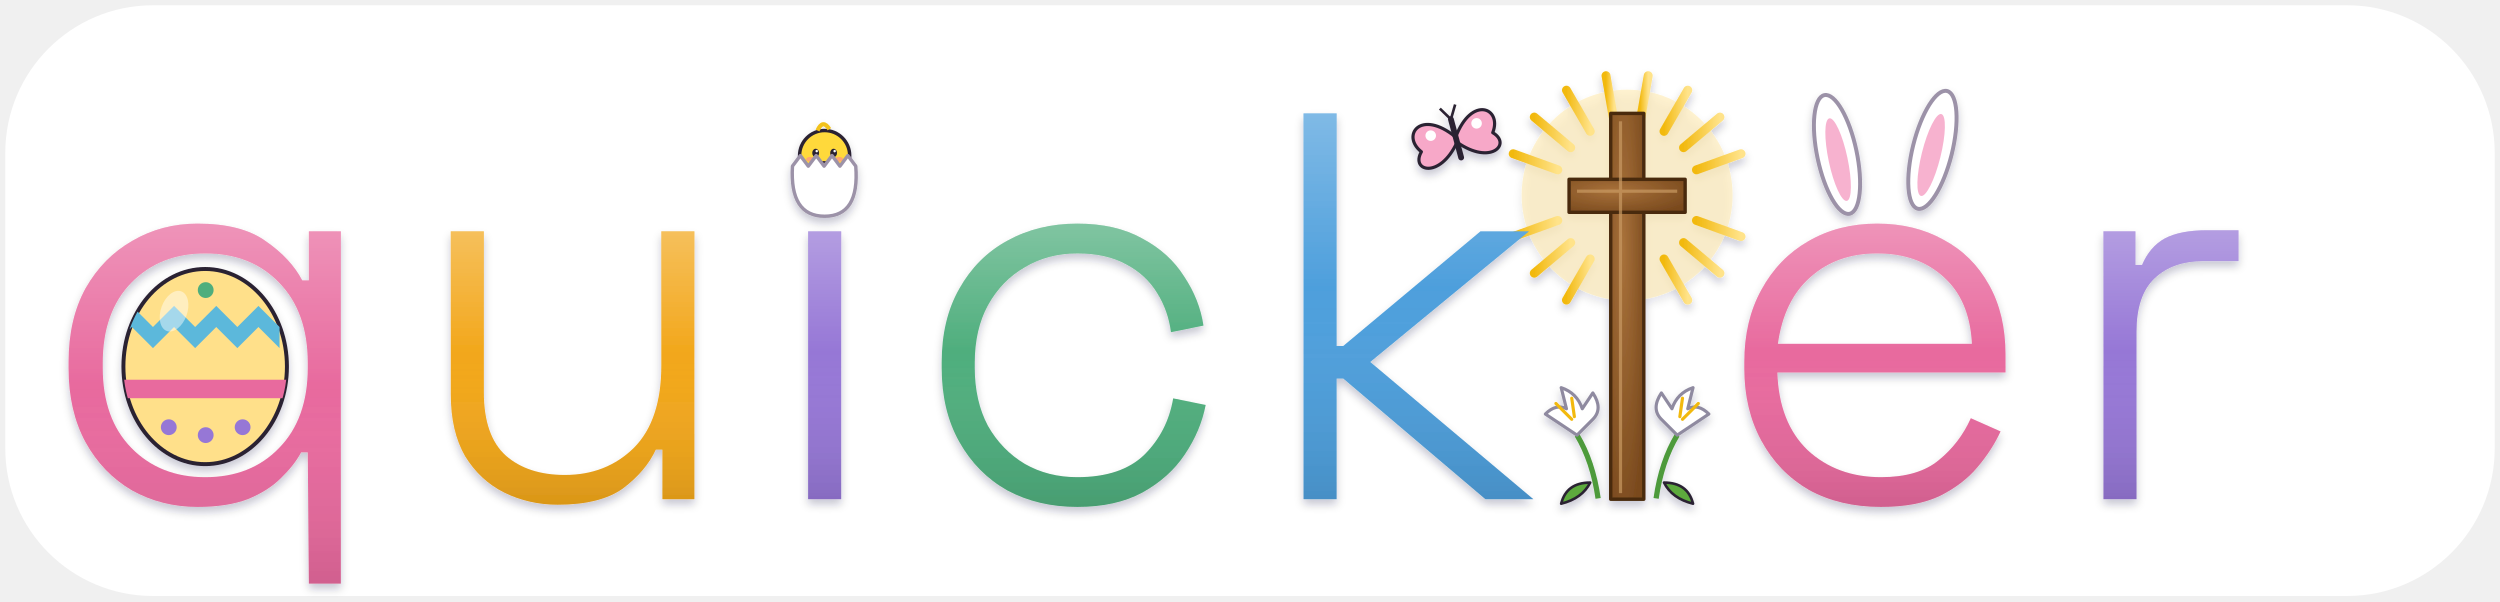
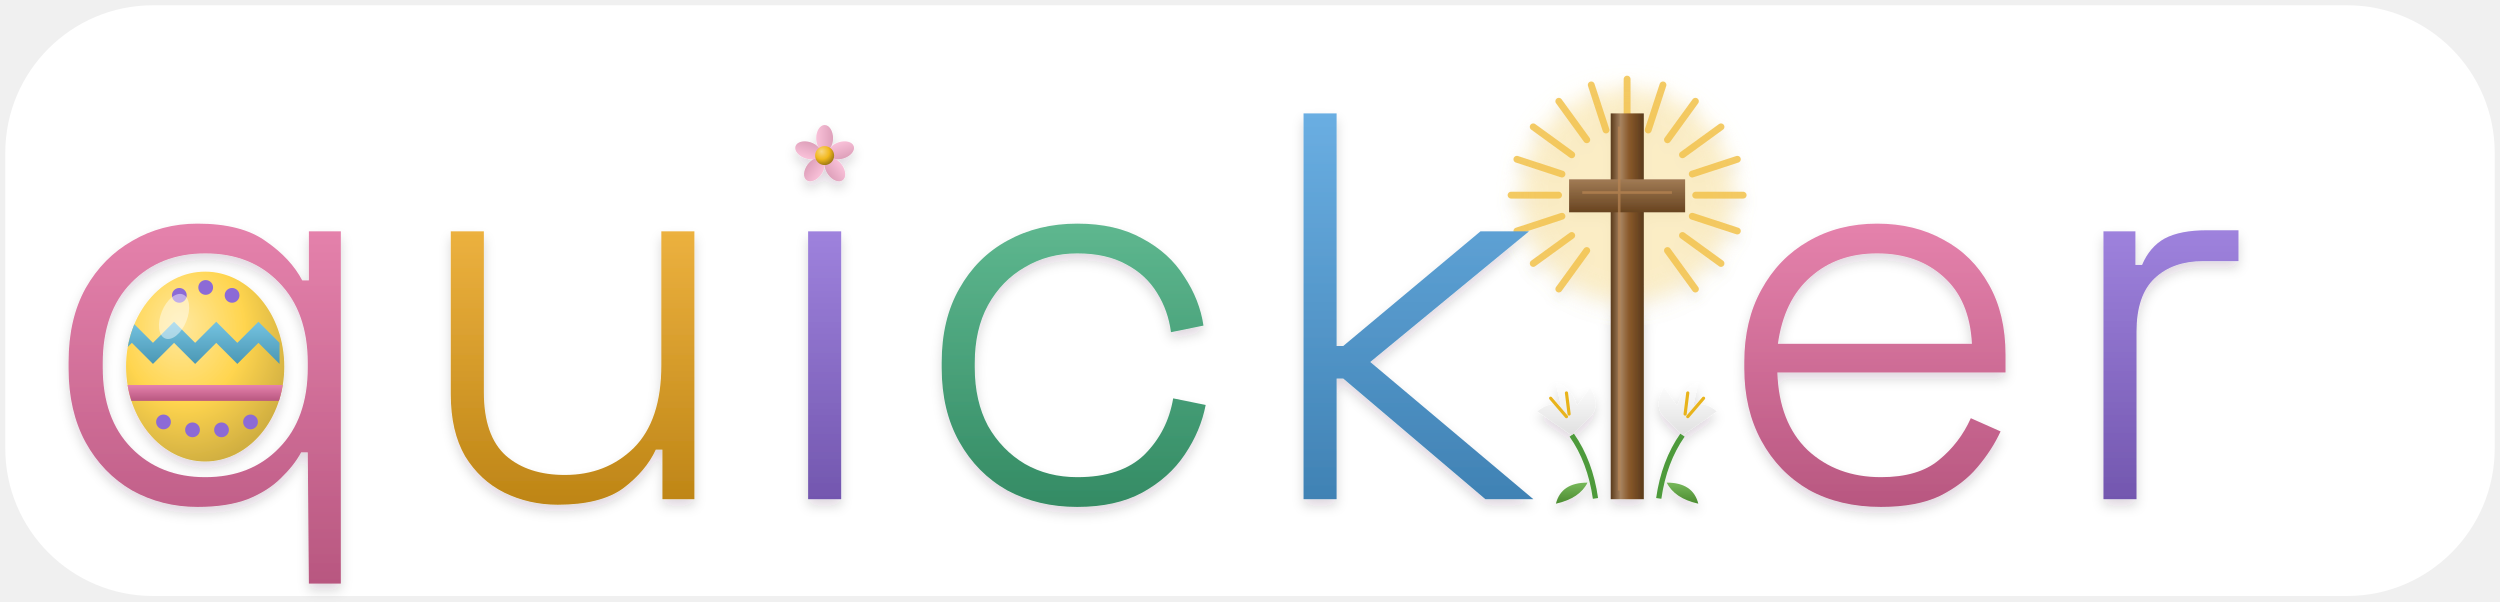
- <svg xmlns="http://www.w3.org/2000/svg" width="1896" height="456" viewBox="-12 -32 948 228" role="img" aria-label="Quickler Easter logo">
+ <svg xmlns="http://www.w3.org/2000/svg" width="1896" height="456" viewBox="-12 -32 948 228" role="img" aria-label="Quickler logo">
  <defs>
-     <filter id="ds" x="-5%" y="-10%" width="110%" height="130%">
-       <feDropShadow dx="0" dy="2" stdDeviation="1.6" flood-color="#1b1030" flood-opacity=".22" />
+     <filter id="lift" x="-6%" y="-12%" width="112%" height="134%">
+       <feDropShadow dx="0" dy="2.5" stdDeviation="2.2" flood-color="#241830" flood-opacity=".16" />
    </filter>
-     <linearGradient id="shine" x1="0" y1="0" x2="0" y2="1">
-       <stop stop-color="#fff" stop-opacity=".28" />
-       <stop offset=".45" stop-color="#fff" stop-opacity="0" />
-       <stop offset="1" stop-color="#000" stop-opacity=".10" />
+     <clipPath id="egg">
+       <ellipse cx="65.8" cy="107" rx="30" ry="36" />
+     </clipPath>
+     <filter id="gblur" x="-50%" y="-50%" width="200%" height="200%">
+       <feGaussianBlur stdDeviation="4" />
+     </filter>
+     <linearGradient id="LE06A9C" x1="0" y1="0" x2="0" y2="1">
+       <stop stop-color="#E582AC" />
+       <stop offset="1" stop-color="#B85780" />
    </linearGradient>
-     <clipPath id="egg">
-       <ellipse cx="65.8" cy="107" rx="31" ry="37" />
-     </clipPath>
-     <linearGradient id="ray" x1="0" y1="0" x2="1" y2="0">
-       <stop stop-color="#F2B90F" />
-       <stop offset="1" stop-color="#FFE38A" />
+     <linearGradient id="LE8A21B" x1="0" y1="0" x2="0" y2="1">
+       <stop stop-color="#ECB13F" />
+       <stop offset="1" stop-color="#BE8516" />
    </linearGradient>
-     <radialGradient id="wood" cx="0.38" cy="0.35" r=".75">
-       <stop stop-color="#A8713A" />
-       <stop offset="1" stop-color="#7A4A1E" />
+     <linearGradient id="L8C6AD6" x1="0" y1="0" x2="0" y2="1">
+       <stop stop-color="#9E82DD" />
+       <stop offset="1" stop-color="#7357AF" />
+     </linearGradient>
+     <linearGradient id="L3FA97A" x1="0" y1="0" x2="0" y2="1">
+       <stop stop-color="#5EB78F" />
+       <stop offset="1" stop-color="#348B64" />
+     </linearGradient>
+     <linearGradient id="L4E9FDC" x1="0" y1="0" x2="0" y2="1">
+       <stop stop-color="#6AAEE2" />
+       <stop offset="1" stop-color="#4082B4" />
+     </linearGradient>
+     <radialGradient id="eggfill" cx="0.38" cy="0.32" r="0.7" fx="0.34" fy="0.28">
+       <stop stop-color="#FFE89E" />
+       <stop offset=".55" stop-color="#FFD54F" />
+       <stop offset="1" stop-color="#D1AF41" />
    </radialGradient>
+     <linearGradient id="zig" x1="0" y1="0" x2="0" y2="1">
+       <stop stop-color="#75C3E1" />
+       <stop offset="1" stop-color="#4B97B4" />
+     </linearGradient>
+     <linearGradient id="band" x1="0" y1="0" x2="0" y2="1">
+       <stop stop-color="#E582AC" />
+       <stop offset="1" stop-color="#B85780" />
+     </linearGradient>
+     <radialGradient id="eggsh" cx="0.7" cy="0.75" r="0.6" fx="0.66" fy="0.71">
+       <stop stop-color="#000000" />
+       <stop offset=".55" stop-color="#000000" />
+       <stop offset="1" stop-color="#000000" />
+     </radialGradient>
+     <linearGradient id="pp" x1="0" y1="0" x2="0" y2="1">
+       <stop stop-color="#F9C1D9" />
+       <stop offset="1" stop-color="#DEA0BA" />
+     </linearGradient>
+     <radialGradient id="pc" cx="0.38" cy="0.32" r="0.7" fx="0.34" fy="0.28">
+       <stop stop-color="#F8D884" />
+       <stop offset=".55" stop-color="#F2B91F" />
+       <stop offset="1" stop-color="#9D7814" />
+     </radialGradient>
+     <linearGradient id="wood" x1="0" y1="0" x2="1" y2="0">
+       <stop stop-color="#5A3A1C" />
+       <stop offset=".3" stop-color="#A78360" />
+       <stop offset=".55" stop-color="#8A5A2B" />
+       <stop offset="1" stop-color="#5A3A1C" />
+     </linearGradient>
+     <linearGradient id="woodh" x1="0" y1="0" x2="0" y2="1">
+       <stop stop-color="#A17B55" />
+       <stop offset="1" stop-color="#684420" />
+     </linearGradient>
+     <linearGradient id="lleaf" x1="0" y1="0" x2="0" y2="1">
+       <stop stop-color="#77B85B" />
+       <stop offset="1" stop-color="#4C8B31" />
+     </linearGradient>
+     <linearGradient id="lily" x1="0" y1="0" x2="0" y2="1">
+       <stop stop-color="#FFFFFF" />
+       <stop offset="1" stop-color="#E0E0E0" />
+     </linearGradient>
  </defs>
  <rect x="-10" y="-30" width="944" height="224" rx="56" fill="#FFFFFF" />
-   <g filter="url(#ds)">
-     <circle cx="605" cy="42" r="40" fill="#FFE59A" opacity=".45" />
-     <path d="M633.0 42.0 L651.0 42.0" stroke="url(#ray)" stroke-width="3.4" stroke-linecap="round" />
-     <path d="M631.3 51.6 L648.2 57.7" stroke="url(#ray)" stroke-width="3.4" stroke-linecap="round" />
-     <path d="M626.4 60.0 L640.2 71.6" stroke="url(#ray)" stroke-width="3.4" stroke-linecap="round" />
-     <path d="M619.0 66.2 L628.0 81.8" stroke="url(#ray)" stroke-width="3.4" stroke-linecap="round" />
-     <path d="M591.0 66.2 L582.0 81.8" stroke="url(#ray)" stroke-width="3.4" stroke-linecap="round" />
-     <path d="M583.6 60.0 L569.8 71.6" stroke="url(#ray)" stroke-width="3.4" stroke-linecap="round" />
-     <path d="M578.7 51.6 L561.8 57.7" stroke="url(#ray)" stroke-width="3.4" stroke-linecap="round" />
-     <path d="M577.0 42.0 L559.0 42.0" stroke="url(#ray)" stroke-width="3.4" stroke-linecap="round" />
-     <path d="M578.7 32.4 L561.8 26.3" stroke="url(#ray)" stroke-width="3.4" stroke-linecap="round" />
-     <path d="M583.6 24.0 L569.8 12.4" stroke="url(#ray)" stroke-width="3.4" stroke-linecap="round" />
-     <path d="M591.0 17.8 L582.0 2.2" stroke="url(#ray)" stroke-width="3.4" stroke-linecap="round" />
-     <path d="M600.1 14.4 L597.0 -3.3" stroke="url(#ray)" stroke-width="3.4" stroke-linecap="round" />
-     <path d="M609.9 14.4 L613.0 -3.3" stroke="url(#ray)" stroke-width="3.4" stroke-linecap="round" />
-     <path d="M619.0 17.8 L628.0 2.2" stroke="url(#ray)" stroke-width="3.4" stroke-linecap="round" />
-     <path d="M626.4 24.0 L640.2 12.4" stroke="url(#ray)" stroke-width="3.4" stroke-linecap="round" />
-     <path d="M631.3 32.4 L648.2 26.3" stroke="url(#ray)" stroke-width="3.4" stroke-linecap="round" />
-     <g transform="rotate(-12 690 52)">
-       <ellipse cx="690" cy="26" rx="7.5" ry="23" fill="#fff" stroke="#9C92A8" stroke-width="1.5" stroke-linejoin="round" stroke-linecap="round" />
-       <ellipse cx="690" cy="28" rx="3.6" ry="16" fill="#F7B2CF" />
+   <g filter="url(#lift)">
+     <circle cx="605" cy="42" r="40" fill="#FFE59A" opacity="0.5" filter="url(#gblur)" />
+     <path d="M631.0 42.0 L649.0 42.0" stroke="#F2C24C" stroke-width="2.6" stroke-linecap="round" opacity=".85" />
+     <path d="M629.7 50.0 L646.8 55.6" stroke="#F2C24C" stroke-width="2.6" stroke-linecap="round" opacity=".85" />
+     <path d="M626.0 57.3 L640.6 67.9" stroke="#F2C24C" stroke-width="2.6" stroke-linecap="round" opacity=".85" />
+     <path d="M620.3 63.0 L630.9 77.6" stroke="#F2C24C" stroke-width="2.6" stroke-linecap="round" opacity=".85" />
+     <path d="M589.7 63.0 L579.1 77.6" stroke="#F2C24C" stroke-width="2.6" stroke-linecap="round" opacity=".85" />
+     <path d="M584.0 57.3 L569.4 67.9" stroke="#F2C24C" stroke-width="2.6" stroke-linecap="round" opacity=".85" />
+     <path d="M580.3 50.0 L563.2 55.6" stroke="#F2C24C" stroke-width="2.6" stroke-linecap="round" opacity=".85" />
+     <path d="M579.0 42.0 L561.0 42.0" stroke="#F2C24C" stroke-width="2.6" stroke-linecap="round" opacity=".85" />
+     <path d="M580.3 34.0 L563.2 28.4" stroke="#F2C24C" stroke-width="2.6" stroke-linecap="round" opacity=".85" />
+     <path d="M584.0 26.7 L569.4 16.1" stroke="#F2C24C" stroke-width="2.6" stroke-linecap="round" opacity=".85" />
+     <path d="M589.7 21.0 L579.1 6.4" stroke="#F2C24C" stroke-width="2.6" stroke-linecap="round" opacity=".85" />
+     <path d="M597.0 17.3 L591.4 0.2" stroke="#F2C24C" stroke-width="2.6" stroke-linecap="round" opacity=".85" />
+     <path d="M605.0 16.0 L605.0 -2.0" stroke="#F2C24C" stroke-width="2.6" stroke-linecap="round" opacity=".85" />
+     <path d="M613.0 17.3 L618.6 0.2" stroke="#F2C24C" stroke-width="2.6" stroke-linecap="round" opacity=".85" />
+     <path d="M620.3 21.0 L630.9 6.4" stroke="#F2C24C" stroke-width="2.6" stroke-linecap="round" opacity=".85" />
+     <path d="M626.0 26.7 L640.6 16.1" stroke="#F2C24C" stroke-width="2.6" stroke-linecap="round" opacity=".85" />
+     <path d="M629.7 34.0 L646.8 28.4" stroke="#F2C24C" stroke-width="2.6" stroke-linecap="round" opacity=".85" />
+     <path d="M105.124 189.3L104.706 139.535H102.198C100.387 142.879 97.809 146.153 94.465 149.358C91.26 152.563 87.08 155.21 81.925 157.3C76.77 159.251 70.43 160.226 62.906 160.226C53.849 160.226 45.559 158.136 38.035 153.956C30.65 149.637 24.798 143.576 20.479 135.773C16.16 127.831 14 118.496 14 107.767V105.259C14 94.391 16.16 85.056 20.479 77.253C24.938 69.45 30.859 63.459 38.244 59.279C45.629 54.96 53.849 52.8 62.906 52.8C74.053 52.8 82.691 55.029 88.822 59.488C95.092 63.807 99.69 68.754 102.616 74.327H105.124V55.726H117.246V189.3H105.124ZM65.832 148.94C77.397 148.94 86.732 145.248 93.838 137.863C101.083 130.478 104.706 120.307 104.706 107.349V105.677C104.706 92.719 101.083 82.548 93.838 75.163C86.732 67.778 77.397 64.086 65.832 64.086C54.407 64.086 45.071 67.778 37.826 75.163C30.581 82.548 26.958 92.719 26.958 105.677V107.349C26.958 120.307 30.581 130.478 37.826 137.863C45.071 145.248 54.407 148.94 65.832 148.94Z" fill="url(#LE06A9C)" />
+     <path d="M199.484 159.39C192.239 159.39 185.481 157.857 179.211 154.792C173.081 151.727 168.134 147.129 164.372 140.998C160.75 134.728 158.938 126.925 158.938 117.59V55.726H171.478V116.754C171.478 127.761 174.265 135.773 179.838 140.789C185.412 145.666 192.866 148.104 202.201 148.104C212.651 148.104 221.36 144.69 228.326 137.863C235.293 130.896 238.776 120.446 238.776 106.513V55.726H251.316V157.3H239.194V138.49H236.686C234.178 143.924 230.068 148.801 224.355 153.12C218.643 157.3 210.352 159.39 199.484 159.39Z" fill="url(#LE8A21B)" />
+     <path d="M294.439 157.3V55.726H306.979V157.3H294.439Z" fill="url(#L8C6AD6)" />
+     <path d="M396.499 160.226C386.607 160.226 377.759 158.136 369.956 153.956C362.293 149.637 356.232 143.506 351.773 135.564C347.315 127.622 345.085 118.287 345.085 107.558V105.468C345.085 94.6 347.315 85.265 351.773 77.462C356.232 69.52 362.293 63.459 369.956 59.279C377.759 54.96 386.607 52.8 396.499 52.8C406.253 52.8 414.473 54.681 421.161 58.443C427.989 62.066 433.283 66.873 437.045 72.864C440.947 78.716 443.385 84.916 444.36 91.465L432.029 93.973C431.333 88.539 429.591 83.593 426.804 79.134C424.018 74.536 420.116 70.913 415.1 68.266C410.084 65.479 403.884 64.086 396.499 64.086C389.115 64.086 382.496 65.828 376.644 69.311C370.792 72.655 366.125 77.462 362.641 83.732C359.297 89.863 357.625 97.178 357.625 105.677V107.349C357.625 115.848 359.297 123.233 362.641 129.503C366.125 135.634 370.792 140.441 376.644 143.924C382.496 147.268 389.115 148.94 396.499 148.94C407.646 148.94 416.145 146.084 421.997 140.371C427.849 134.519 431.472 127.413 432.865 119.053L445.196 121.561C443.942 128.11 441.295 134.38 437.254 140.371C433.353 146.223 427.989 151.03 421.161 154.792C414.473 158.415 406.253 160.226 396.499 160.226Z" fill="url(#L3FA97A)" />
+     <path d="M482.302 157.3V11H494.842V99.198H497.35L549.391 55.726H567.783L507.591 105.259L569.455 157.3H551.272L497.35 111.529H494.842V157.3H482.302Z" fill="url(#L4E9FDC)" />
+     <path d="M701.266 160.226C690.816 160.226 681.689 158.066 673.886 153.747C666.223 149.288 660.232 143.088 655.912 135.146C651.593 127.204 649.433 118.078 649.433 107.767V105.259C649.433 94.809 651.593 85.683 655.912 77.88C660.232 69.938 666.153 63.807 673.677 59.488C681.341 55.029 690.049 52.8 699.802 52.8C709.277 52.8 717.637 54.82 724.883 58.861C732.267 62.762 738.049 68.475 742.229 75.999C746.409 83.384 748.5 92.231 748.5 102.542V109.23H661.974C662.392 121.909 666.223 131.732 673.469 138.699C680.853 145.526 690.119 148.94 701.266 148.94C710.74 148.94 718.055 146.78 723.211 142.461C728.505 138.142 732.546 132.847 735.333 126.577L746.619 131.593C744.529 136.191 741.603 140.719 737.841 145.178C734.218 149.497 729.48 153.12 723.628 156.046C717.776 158.833 710.322 160.226 701.266 160.226ZM662.182 98.362H735.75C735.193 87.355 731.64 78.925 725.091 73.073C718.543 67.082 710.113 64.086 699.802 64.086C689.631 64.086 681.201 67.082 674.513 73.073C667.825 78.925 663.715 87.355 662.182 98.362Z" fill="url(#LE06A9C)" />
+     <path d="M785.63 157.3V55.726H797.752V68.475H800.26C802.21 63.877 805.067 60.533 808.829 58.443C812.73 56.353 818.094 55.308 824.922 55.308H836.835V67.012H823.459C815.795 67.012 809.665 69.172 805.067 73.491C800.469 77.81 798.17 84.568 798.17 93.764V157.3H785.63Z" fill="url(#L8C6AD6)" />
+     <ellipse cx="65.8" cy="107" rx="30" ry="36" fill="url(#eggfill)" />
+     <g clip-path="url(#egg)">
+       <path d="M30 98 l8 -8 l8 8 l8 -8 l8 8 l8 -8 l8 8 l8 -8 l8 8 v8 l-8 -8 l-8 8 l-8 -8 l-8 8 l-8 -8 l-8 8 l-8 -8 l-8 8z" fill="url(#zig)" />
+       <rect x="30" y="114" width="72" height="6" fill="url(#band)" />
+       <circle cx="50" cy="128" r="2.8" fill="#8C6AD6" />
+       <circle cx="61" cy="131" r="2.8" fill="#8C6AD6" />
+       <circle cx="72" cy="131" r="2.8" fill="#8C6AD6" />
+       <circle cx="83" cy="128" r="2.8" fill="#8C6AD6" />
+       <circle cx="56" cy="80" r="2.8" fill="#8C6AD6" />
+       <circle cx="66" cy="77" r="2.8" fill="#8C6AD6" />
+       <circle cx="76" cy="80" r="2.8" fill="#8C6AD6" />
+       <ellipse cx="65.8" cy="107" rx="30" ry="36" fill="url(#eggsh)" opacity=".0" />
    </g>
-     <g transform="rotate(14 714 52)">
-       <ellipse cx="714" cy="24" rx="7.5" ry="23" fill="#fff" stroke="#9C92A8" stroke-width="1.5" stroke-linejoin="round" stroke-linecap="round" />
-       <ellipse cx="714" cy="26" rx="3.6" ry="16" fill="#F7B2CF" />
+     <ellipse cx="54" cy="88" rx="5" ry="9" fill="#fff" opacity=".45" transform="rotate(22 54 88)" />
+     <ellipse cx="300.7" cy="20.4" rx="5" ry="3.2" transform="rotate(-90 300.7 20.4)" fill="url(#pp)" />
+     <ellipse cx="307.0" cy="25.0" rx="5" ry="3.2" transform="rotate(-18 307.0 25.0)" fill="url(#pp)" />
+     <ellipse cx="304.6" cy="32.3" rx="5" ry="3.2" transform="rotate(54 304.6 32.3)" fill="url(#pp)" />
+     <ellipse cx="296.8" cy="32.3" rx="5" ry="3.2" transform="rotate(126 296.8 32.3)" fill="url(#pp)" />
+     <ellipse cx="294.4" cy="25.0" rx="5" ry="3.2" transform="rotate(198 294.4 25.0)" fill="url(#pp)" />
+     <circle cx="300.7" cy="27" r="3.6" fill="url(#pc)" />
+     <path d="M598.787 157.3V11H611.327V157.3Z" fill="url(#wood)" />
+     <rect x="583" y="36" width="44" height="12.5" fill="url(#woodh)" />
+     <path d="M602 16 V154 M588 41 H622" stroke="#B98552" stroke-width="1" opacity=".7" />
+     <g transform="translate(593 157) scale(1 1)">
+       <path d="M0 0 Q-2 -14 -9 -24" stroke="#4E9A3A" stroke-width="2" fill="none" />
+       <path d="M-3 -6 Q-13 -6 -15 2 Q-6 0 -3 -6Z" fill="url(#lleaf)" />
+       <path d="M-9 -24 L-22 -33 Q-17 -37 -13 -35 L-15 -44 Q-9 -42 -7 -35 L-2 -42 Q2 -35 -2 -31Z" fill="url(#lily)" />
+       <path d="M-11 -31 L-17 -38 M-10 -32 L-11 -40" stroke="#E8B31B" stroke-width="1.2" stroke-linecap="round" />
    </g>
-     <path d="M105.124 189.3L104.706 139.535H102.198C100.387 142.879 97.809 146.153 94.465 149.358C91.26 152.563 87.08 155.21 81.925 157.3C76.77 159.251 70.43 160.226 62.906 160.226C53.849 160.226 45.559 158.136 38.035 153.956C30.65 149.637 24.798 143.576 20.479 135.773C16.16 127.831 14 118.496 14 107.767V105.259C14 94.391 16.16 85.056 20.479 77.253C24.938 69.45 30.859 63.459 38.244 59.279C45.629 54.96 53.849 52.8 62.906 52.8C74.053 52.8 82.691 55.029 88.822 59.488C95.092 63.807 99.69 68.754 102.616 74.327H105.124V55.726H117.246V189.3H105.124ZM65.832 148.94C77.397 148.94 86.732 145.248 93.838 137.863C101.083 130.478 104.706 120.307 104.706 107.349V105.677C104.706 92.719 101.083 82.548 93.838 75.163C86.732 67.778 77.397 64.086 65.832 64.086C54.407 64.086 45.071 67.778 37.826 75.163C30.581 82.548 26.958 92.719 26.958 105.677V107.349C26.958 120.307 30.581 130.478 37.826 137.863C45.071 145.248 54.407 148.94 65.832 148.94Z" fill="#E86A9E" />
-     <path d="M199.484 159.39C192.239 159.39 185.481 157.857 179.211 154.792C173.081 151.727 168.134 147.129 164.372 140.998C160.75 134.728 158.938 126.925 158.938 117.59V55.726H171.478V116.754C171.478 127.761 174.265 135.773 179.838 140.789C185.412 145.666 192.866 148.104 202.201 148.104C212.651 148.104 221.36 144.69 228.326 137.863C235.293 130.896 238.776 120.446 238.776 106.513V55.726H251.316V157.3H239.194V138.49H236.686C234.178 143.924 230.068 148.801 224.355 153.12C218.643 157.3 210.352 159.39 199.484 159.39Z" fill="#F2A71B" />
-     <path d="M294.439 157.3V55.726H306.979V157.3H294.439Z" fill="#9677D6" />
-     <path d="M396.499 160.226C386.607 160.226 377.759 158.136 369.956 153.956C362.293 149.637 356.232 143.506 351.773 135.564C347.315 127.622 345.085 118.287 345.085 107.558V105.468C345.085 94.6 347.315 85.265 351.773 77.462C356.232 69.52 362.293 63.459 369.956 59.279C377.759 54.96 386.607 52.8 396.499 52.8C406.253 52.8 414.473 54.681 421.161 58.443C427.989 62.066 433.283 66.873 437.045 72.864C440.947 78.716 443.385 84.916 444.36 91.465L432.029 93.973C431.333 88.539 429.591 83.593 426.804 79.134C424.018 74.536 420.116 70.913 415.1 68.266C410.084 65.479 403.884 64.086 396.499 64.086C389.115 64.086 382.496 65.828 376.644 69.311C370.792 72.655 366.125 77.462 362.641 83.732C359.297 89.863 357.625 97.178 357.625 105.677V107.349C357.625 115.848 359.297 123.233 362.641 129.503C366.125 135.634 370.792 140.441 376.644 143.924C382.496 147.268 389.115 148.94 396.499 148.94C407.646 148.94 416.145 146.084 421.997 140.371C427.849 134.519 431.472 127.413 432.865 119.053L445.196 121.561C443.942 128.11 441.295 134.38 437.254 140.371C433.353 146.223 427.989 151.03 421.161 154.792C414.473 158.415 406.253 160.226 396.499 160.226Z" fill="#4FAE7D" />
-     <path d="M482.302 157.3V11H494.842V99.198H497.35L549.391 55.726H567.783L507.591 105.259L569.455 157.3H551.272L497.35 111.529H494.842V157.3H482.302Z" fill="#4E9FDC" />
-     <path d="M701.266 160.226C690.816 160.226 681.689 158.066 673.886 153.747C666.223 149.288 660.232 143.088 655.912 135.146C651.593 127.204 649.433 118.078 649.433 107.767V105.259C649.433 94.809 651.593 85.683 655.912 77.88C660.232 69.938 666.153 63.807 673.677 59.488C681.341 55.029 690.049 52.8 699.802 52.8C709.277 52.8 717.637 54.82 724.883 58.861C732.267 62.762 738.049 68.475 742.229 75.999C746.409 83.384 748.5 92.231 748.5 102.542V109.23H661.974C662.392 121.909 666.223 131.732 673.469 138.699C680.853 145.526 690.119 148.94 701.266 148.94C710.74 148.94 718.055 146.78 723.211 142.461C728.505 138.142 732.546 132.847 735.333 126.577L746.619 131.593C744.529 136.191 741.603 140.719 737.841 145.178C734.218 149.497 729.48 153.12 723.628 156.046C717.776 158.833 710.322 160.226 701.266 160.226ZM662.182 98.362H735.75C735.193 87.355 731.64 78.925 725.091 73.073C718.543 67.082 710.113 64.086 699.802 64.086C689.631 64.086 681.201 67.082 674.513 73.073C667.825 78.925 663.715 87.355 662.182 98.362Z" fill="#E86A9E" />
-     <path d="M785.63 157.3V55.726H797.752V68.475H800.26C802.21 63.877 805.067 60.533 808.829 58.443C812.73 56.353 818.094 55.308 824.922 55.308H836.835V67.012H823.459C815.795 67.012 809.665 69.172 805.067 73.491C800.469 77.81 798.17 84.568 798.17 93.764V157.3H785.63Z" fill="#9677D6" />
-     <path d="M105.124 189.3L104.706 139.535H102.198C100.387 142.879 97.809 146.153 94.465 149.358C91.26 152.563 87.08 155.21 81.925 157.3C76.77 159.251 70.43 160.226 62.906 160.226C53.849 160.226 45.559 158.136 38.035 153.956C30.65 149.637 24.798 143.576 20.479 135.773C16.16 127.831 14 118.496 14 107.767V105.259C14 94.391 16.16 85.056 20.479 77.253C24.938 69.45 30.859 63.459 38.244 59.279C45.629 54.96 53.849 52.8 62.906 52.8C74.053 52.8 82.691 55.029 88.822 59.488C95.092 63.807 99.69 68.754 102.616 74.327H105.124V55.726H117.246V189.3H105.124ZM65.832 148.94C77.397 148.94 86.732 145.248 93.838 137.863C101.083 130.478 104.706 120.307 104.706 107.349V105.677C104.706 92.719 101.083 82.548 93.838 75.163C86.732 67.778 77.397 64.086 65.832 64.086C54.407 64.086 45.071 67.778 37.826 75.163C30.581 82.548 26.958 92.719 26.958 105.677V107.349C26.958 120.307 30.581 130.478 37.826 137.863C45.071 145.248 54.407 148.94 65.832 148.94Z" fill="url(#shine)" />
-     <path d="M199.484 159.39C192.239 159.39 185.481 157.857 179.211 154.792C173.081 151.727 168.134 147.129 164.372 140.998C160.75 134.728 158.938 126.925 158.938 117.59V55.726H171.478V116.754C171.478 127.761 174.265 135.773 179.838 140.789C185.412 145.666 192.866 148.104 202.201 148.104C212.651 148.104 221.36 144.69 228.326 137.863C235.293 130.896 238.776 120.446 238.776 106.513V55.726H251.316V157.3H239.194V138.49H236.686C234.178 143.924 230.068 148.801 224.355 153.12C218.643 157.3 210.352 159.39 199.484 159.39Z" fill="url(#shine)" />
-     <path d="M294.439 157.3V55.726H306.979V157.3H294.439Z" fill="url(#shine)" />
-     <path d="M396.499 160.226C386.607 160.226 377.759 158.136 369.956 153.956C362.293 149.637 356.232 143.506 351.773 135.564C347.315 127.622 345.085 118.287 345.085 107.558V105.468C345.085 94.6 347.315 85.265 351.773 77.462C356.232 69.52 362.293 63.459 369.956 59.279C377.759 54.96 386.607 52.8 396.499 52.8C406.253 52.8 414.473 54.681 421.161 58.443C427.989 62.066 433.283 66.873 437.045 72.864C440.947 78.716 443.385 84.916 444.36 91.465L432.029 93.973C431.333 88.539 429.591 83.593 426.804 79.134C424.018 74.536 420.116 70.913 415.1 68.266C410.084 65.479 403.884 64.086 396.499 64.086C389.115 64.086 382.496 65.828 376.644 69.311C370.792 72.655 366.125 77.462 362.641 83.732C359.297 89.863 357.625 97.178 357.625 105.677V107.349C357.625 115.848 359.297 123.233 362.641 129.503C366.125 135.634 370.792 140.441 376.644 143.924C382.496 147.268 389.115 148.94 396.499 148.94C407.646 148.94 416.145 146.084 421.997 140.371C427.849 134.519 431.472 127.413 432.865 119.053L445.196 121.561C443.942 128.11 441.295 134.38 437.254 140.371C433.353 146.223 427.989 151.03 421.161 154.792C414.473 158.415 406.253 160.226 396.499 160.226Z" fill="url(#shine)" />
-     <path d="M482.302 157.3V11H494.842V99.198H497.35L549.391 55.726H567.783L507.591 105.259L569.455 157.3H551.272L497.35 111.529H494.842V157.3H482.302Z" fill="url(#shine)" />
-     <path d="M598.787 157.3V11H611.327V157.3Z" fill="url(#shine)" />
-     <path d="M701.266 160.226C690.816 160.226 681.689 158.066 673.886 153.747C666.223 149.288 660.232 143.088 655.912 135.146C651.593 127.204 649.433 118.078 649.433 107.767V105.259C649.433 94.809 651.593 85.683 655.912 77.88C660.232 69.938 666.153 63.807 673.677 59.488C681.341 55.029 690.049 52.8 699.802 52.8C709.277 52.8 717.637 54.82 724.883 58.861C732.267 62.762 738.049 68.475 742.229 75.999C746.409 83.384 748.5 92.231 748.5 102.542V109.23H661.974C662.392 121.909 666.223 131.732 673.469 138.699C680.853 145.526 690.119 148.94 701.266 148.94C710.74 148.94 718.055 146.78 723.211 142.461C728.505 138.142 732.546 132.847 735.333 126.577L746.619 131.593C744.529 136.191 741.603 140.719 737.841 145.178C734.218 149.497 729.48 153.12 723.628 156.046C717.776 158.833 710.322 160.226 701.266 160.226ZM662.182 98.362H735.75C735.193 87.355 731.64 78.925 725.091 73.073C718.543 67.082 710.113 64.086 699.802 64.086C689.631 64.086 681.201 67.082 674.513 73.073C667.825 78.925 663.715 87.355 662.182 98.362Z" fill="url(#shine)" />
-     <path d="M785.63 157.3V55.726H797.752V68.475H800.26C802.21 63.877 805.067 60.533 808.829 58.443C812.73 56.353 818.094 55.308 824.922 55.308H836.835V67.012H823.459C815.795 67.012 809.665 69.172 805.067 73.491C800.469 77.81 798.17 84.568 798.17 93.764V157.3H785.63Z" fill="url(#shine)" />
-     <ellipse cx="65.8" cy="107" rx="31" ry="37" fill="#FFE08A" stroke="#2B2233" stroke-width="1.5" stroke-linejoin="round" stroke-linecap="round" />
-     <g clip-path="url(#egg)">
-       <path d="M30 92 l8 -8 l8 8 l8 -8 l8 8 l8 -8 l8 8 l8 -8 l8 8 v8 l-8 -8 l-8 8 l-8 -8 l-8 8 l-8 -8 l-8 8 l-8 -8 l-8 8z" fill="#5BB8DB" />
-       <rect x="30" y="112" width="72" height="7" fill="#E86A9E" />
-       <circle cx="52" cy="130" r="3" fill="#9677D6" />
-       <circle cx="66" cy="133" r="3" fill="#9677D6" />
-       <circle cx="80" cy="130" r="3" fill="#9677D6" />
-       <circle cx="66" cy="78" r="3" fill="#4FAE7D" />
-     </g>
-     <ellipse cx="54" cy="86" rx="5" ry="8" fill="#fff" opacity=".45" transform="rotate(20 54 86)" />
-     <circle cx="300.7" cy="27" r="9.5" fill="#FFD93B" stroke="#2B2233" stroke-width="1.3" stroke-linejoin="round" stroke-linecap="round" />
-     <ellipse cx="297.3" cy="26.0" rx="1.3" ry="1.6" fill="#2B2233" />
-     <ellipse cx="304.1" cy="26.0" rx="1.3" ry="1.6" fill="#2B2233" />
-     <circle cx="297.7" cy="25.3" r="0.47" fill="#fff" />
-     <circle cx="304.5" cy="25.3" r="0.47" fill="#fff" />
-     <ellipse cx="295.2" cy="28.4" rx="1.5" ry="0.9" fill="#FF7A9A" opacity=".55" />
-     <ellipse cx="306.2" cy="28.4" rx="1.5" ry="0.9" fill="#FF7A9A" opacity=".55" />
-     <path d="M298.4 29.5 L300.7 32.5 L303 29.5Z" fill="#F08A1C" stroke="#2B2233" stroke-width="0.8" stroke-linejoin="round" stroke-linecap="round" />
-     <path d="M298 17.5 Q300 13 302.5 17" fill="none" stroke="#F2C21B" stroke-width="1.6" />
-     <path d="M288.5 31 l3 -4 l3 4 l3 -4 l3 4 l3 -4 l3 4 l3 -4 l3 4 Q314 50 300.7 50 Q287.4 50 288.5 31Z" fill="#fff" stroke="#9C92A8" stroke-width="1.3" stroke-linejoin="round" stroke-linecap="round" />
-     <path d="M598.787 157.3V11H611.327V157.3Z" fill="url(#wood)" stroke="#4A2C10" stroke-width="1.3" stroke-linejoin="round" stroke-linecap="round" />
-     <rect x="583" y="36" width="44" height="12.5" fill="url(#wood)" stroke="#4A2C10" stroke-width="1.3" stroke-linejoin="round" stroke-linecap="round" />
-     <path d="M602.5 14 V155 M586 40.5 H624" stroke="#C99A62" stroke-width="1.2" opacity=".7" />
-     <g transform="translate(594 157) scale(1 1)">
-       <path d="M0 0 Q-2 -14 -8 -24" stroke="#4E9A3A" stroke-width="2" fill="none" />
-       <path d="M-3 -6 Q-12 -6 -14 2 Q-6 0 -3 -6Z" fill="#5DAA3C" stroke="#2B2233" stroke-width="1" stroke-linejoin="round" stroke-linecap="round" />
-       <path d="M-8 -24 L-20 -32 Q-16 -36 -12 -34 L-14 -42 Q-8 -40 -6 -34 L-2 -40 Q2 -34 -2 -30 Z" fill="#fff" stroke="#8F8AA0" stroke-width="1.2" stroke-linejoin="round" stroke-linecap="round" />
-       <path d="M-10 -30 L-16 -36 M-9 -31 L-10 -38" stroke="#F2B90F" stroke-width="1.2" stroke-linecap="round" />
-     </g>
-     <g transform="translate(616 157) scale(-1 1)">
-       <path d="M0 0 Q-2 -14 -8 -24" stroke="#4E9A3A" stroke-width="2" fill="none" />
-       <path d="M-3 -6 Q-12 -6 -14 2 Q-6 0 -3 -6Z" fill="#5DAA3C" stroke="#2B2233" stroke-width="1" stroke-linejoin="round" stroke-linecap="round" />
-       <path d="M-8 -24 L-20 -32 Q-16 -36 -12 -34 L-14 -42 Q-8 -40 -6 -34 L-2 -40 Q2 -34 -2 -30 Z" fill="#fff" stroke="#8F8AA0" stroke-width="1.2" stroke-linejoin="round" stroke-linecap="round" />
-       <path d="M-10 -30 L-16 -36 M-9 -31 L-10 -38" stroke="#F2B90F" stroke-width="1.2" stroke-linecap="round" />
-     </g>
-     <g transform="translate(540 20) rotate(-15)">
-       <path d="M0 0 C-10 -14 -20 -6 -14 2 C-20 8 -10 14 0 2 C10 14 20 8 14 2 C20 -6 10 -14 0 0Z" fill="#F7A8C8" stroke="#2B2233" stroke-width="1.2" stroke-linejoin="round" stroke-linecap="round" />
-       <circle cx="-9" cy="-3" r="2" fill="#fff" />
-       <circle cx="9" cy="-3" r="2" fill="#fff" />
-       <path d="M0 -7 V8" stroke="#2B2233" stroke-width="2.2" stroke-linecap="round" />
-       <path d="M0 -7 L-3 -12 M0 -7 L3 -12" stroke="#2B2233" stroke-width="1" />
+     <g transform="translate(617 157) scale(-1 1)">
+       <path d="M0 0 Q-2 -14 -9 -24" stroke="#4E9A3A" stroke-width="2" fill="none" />
+       <path d="M-3 -6 Q-13 -6 -15 2 Q-6 0 -3 -6Z" fill="url(#lleaf)" />
+       <path d="M-9 -24 L-22 -33 Q-17 -37 -13 -35 L-15 -44 Q-9 -42 -7 -35 L-2 -42 Q2 -35 -2 -31Z" fill="url(#lily)" />
+       <path d="M-11 -31 L-17 -38 M-10 -32 L-11 -40" stroke="#E8B31B" stroke-width="1.2" stroke-linecap="round" />
    </g>
  </g>
</svg>
